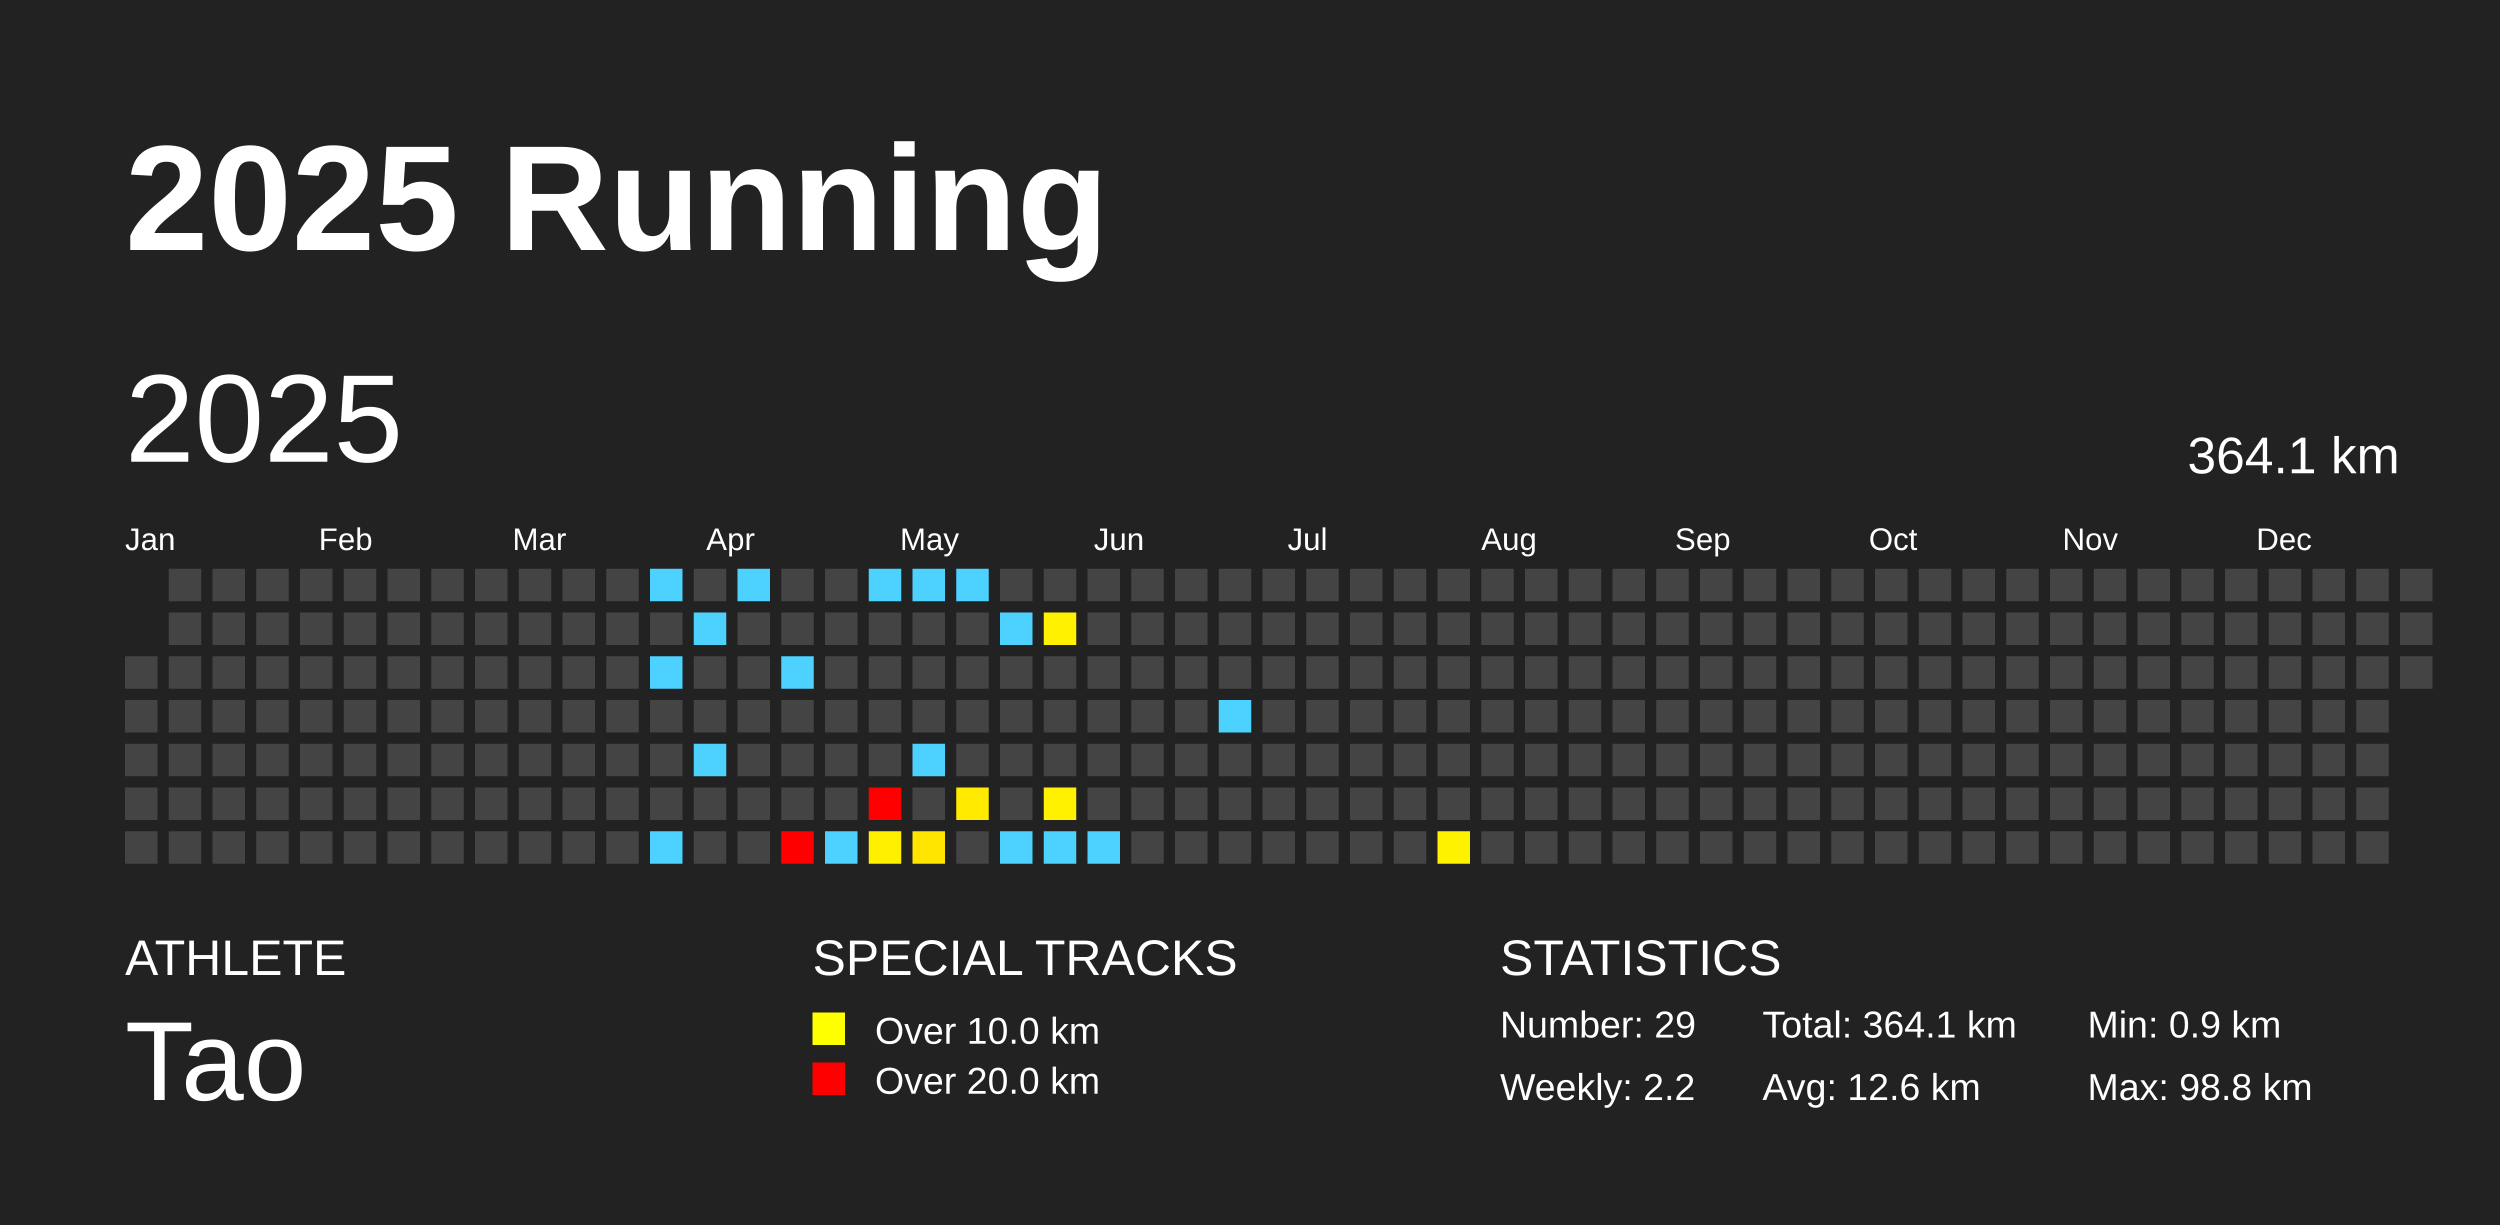
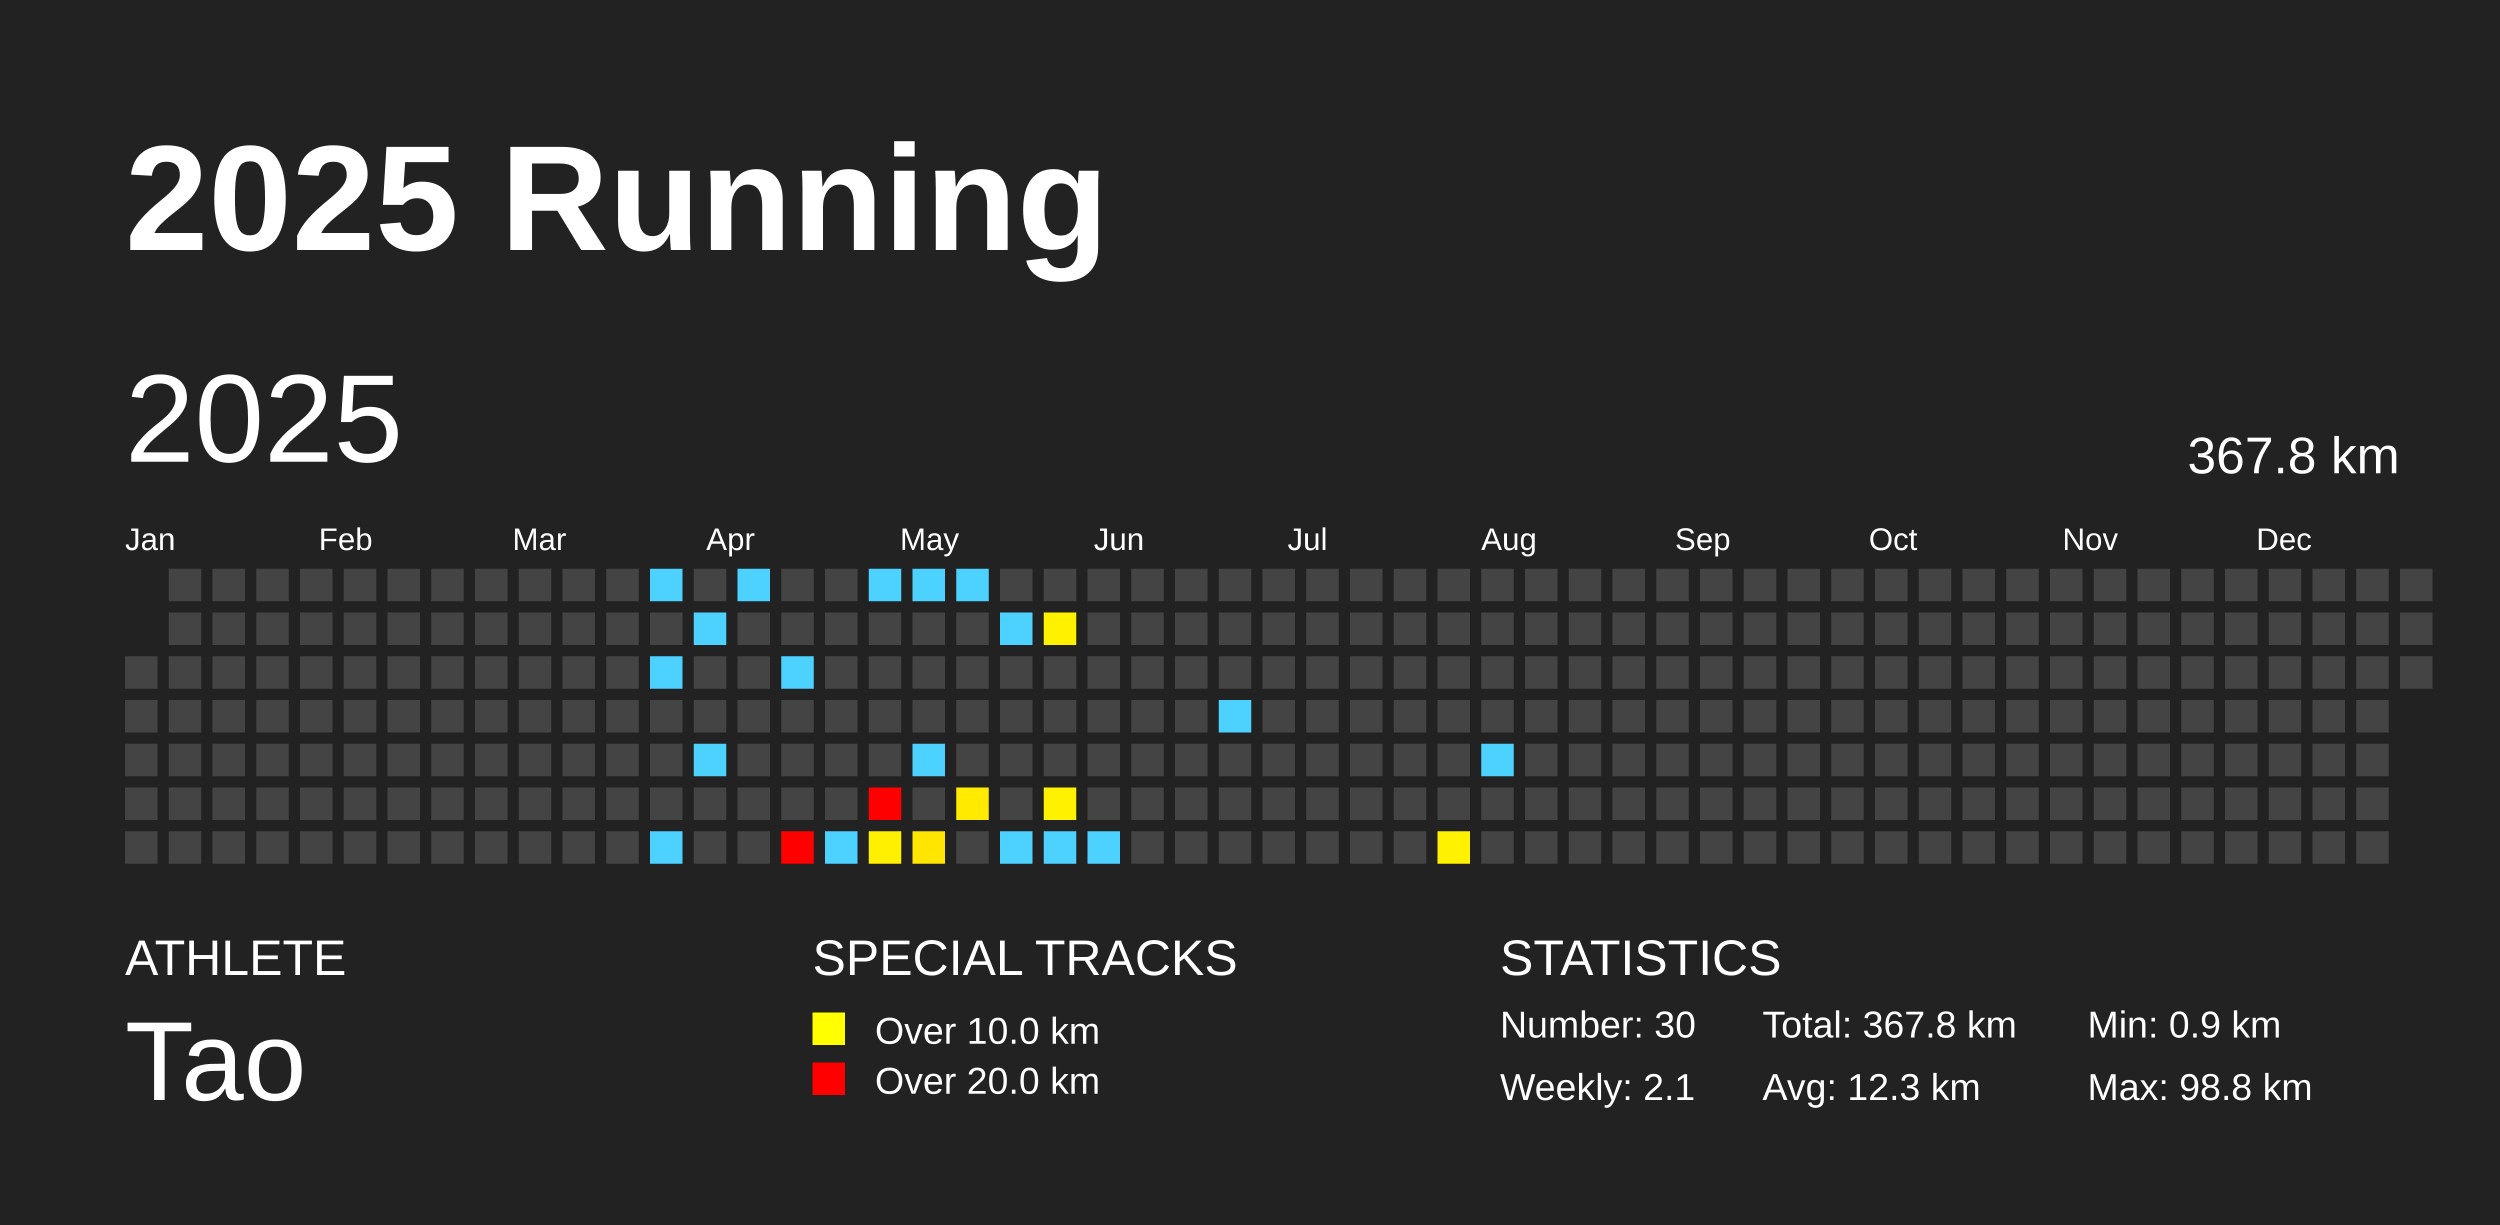
<svg xmlns="http://www.w3.org/2000/svg" baseProfile="full" height="98mm" version="1.1" viewBox="0,0,200,98" width="200mm">
  <defs />
  <rect fill="#222222" height="98" width="200" x="0" y="0" />
  <text fill="#FFFFFF" style="font-size:12px; font-family:Arial; font-weight:bold;" x="10" y="20">2025 Running</text>
  <text fill="#FFFFFF" style="font-size:4px; font-family:Arial" x="10" y="78">ATHLETE</text>
  <text fill="#FFFFFF" style="font-size:9px; font-family:Arial" x="10" y="88">Tao</text>
  <text fill="#FFFFFF" style="font-size:4px; font-family:Arial" x="65" y="78">SPECIAL TRACKS</text>
  <rect fill="yellow" height="2.6" width="2.6" x="65" y="81" />
  <text fill="#FFFFFF" style="font-size:3px; font-family:Arial" x="70" y="83.5">Over 10.0 km</text>
  <rect fill="red" height="2.6" width="2.6" x="65" y="85" />
  <text fill="#FFFFFF" style="font-size:3px; font-family:Arial" x="70" y="87.5">Over 20.0 km</text>
  <text fill="#FFFFFF" style="font-size:4px; font-family:Arial" x="120" y="78">STATISTICS</text>
-   <text fill="#FFFFFF" style="font-size:3px; font-family:Arial" x="120" y="83">Number: 29</text>
-   <text fill="#FFFFFF" style="font-size:3px; font-family:Arial" x="120" y="88">Weekly: 2.2</text>
-   <text fill="#FFFFFF" style="font-size:3px; font-family:Arial" x="141" y="83">Total: 364.1 km</text>
-   <text fill="#FFFFFF" style="font-size:3px; font-family:Arial" x="141" y="88">Avg: 12.6 km</text>
+   <text fill="#FFFFFF" style="font-size:3px; font-family:Arial" x="120" y="83">Number: 30</text>
+   <text fill="#FFFFFF" style="font-size:3px; font-family:Arial" x="120" y="88">Weekly: 2.1</text>
+   <text fill="#FFFFFF" style="font-size:3px; font-family:Arial" x="141" y="83">Total: 367.8 km</text>
+   <text fill="#FFFFFF" style="font-size:3px; font-family:Arial" x="141" y="88">Avg: 12.3 km</text>
  <text fill="#FFFFFF" style="font-size:3px; font-family:Arial" x="167" y="83">Min: 0.9 km</text>
  <text fill="#FFFFFF" style="font-size:3px; font-family:Arial" x="167" y="88">Max: 98.8 km</text>
  <text dominant-baseline="hanging" fill="#FFFFFF" style="font-size:10.0px; font-family:Arial;" x="10" y="30">2025</text>
-   <text dominant-baseline="hanging" fill="#FFFFFF" style="font-size:4.125px; font-family:Arial;" x="175" y="35">364.1 km</text>
+   <text dominant-baseline="hanging" fill="#FFFFFF" style="font-size:4.125px; font-family:Arial;" x="175" y="35">367.8 km</text>
  <text fill="#FFFFFF" style="font-size:2.5px; font-family:Arial" x="10.0" y="44">Jan</text>
  <text fill="#FFFFFF" style="font-size:2.5px; font-family:Arial" x="25.5" y="44">Feb</text>
  <text fill="#FFFFFF" style="font-size:2.5px; font-family:Arial" x="41.0" y="44">Mar</text>
  <text fill="#FFFFFF" style="font-size:2.5px; font-family:Arial" x="56.5" y="44">Apr</text>
  <text fill="#FFFFFF" style="font-size:2.5px; font-family:Arial" x="72.0" y="44">May</text>
  <text fill="#FFFFFF" style="font-size:2.5px; font-family:Arial" x="87.5" y="44">Jun</text>
  <text fill="#FFFFFF" style="font-size:2.5px; font-family:Arial" x="103.0" y="44">Jul</text>
  <text fill="#FFFFFF" style="font-size:2.5px; font-family:Arial" x="118.5" y="44">Aug</text>
  <text fill="#FFFFFF" style="font-size:2.5px; font-family:Arial" x="134.0" y="44">Sep</text>
  <text fill="#FFFFFF" style="font-size:2.5px; font-family:Arial" x="149.5" y="44">Oct</text>
  <text fill="#FFFFFF" style="font-size:2.5px; font-family:Arial" x="165.0" y="44">Nov</text>
  <text fill="#FFFFFF" style="font-size:2.5px; font-family:Arial" x="180.5" y="44">Dec</text>
  <rect fill="#444444" height="2.6" width="2.6" x="10.0" y="52.5" />
  <rect fill="#444444" height="2.6" width="2.6" x="10.0" y="56.0" />
  <rect fill="#444444" height="2.6" width="2.6" x="10.0" y="59.5" />
  <rect fill="#444444" height="2.6" width="2.6" x="10.0" y="63.0" />
  <rect fill="#444444" height="2.6" width="2.6" x="10.0" y="66.5" />
  <rect fill="#444444" height="2.6" width="2.6" x="13.5" y="45.5" />
  <rect fill="#444444" height="2.6" width="2.6" x="13.5" y="49.0" />
  <rect fill="#444444" height="2.6" width="2.6" x="13.5" y="52.5" />
  <rect fill="#444444" height="2.6" width="2.6" x="13.5" y="56.0" />
  <rect fill="#444444" height="2.6" width="2.6" x="13.5" y="59.5" />
  <rect fill="#444444" height="2.6" width="2.6" x="13.5" y="63.0" />
  <rect fill="#444444" height="2.6" width="2.6" x="13.5" y="66.5" />
  <rect fill="#444444" height="2.6" width="2.6" x="17.0" y="45.5" />
  <rect fill="#444444" height="2.6" width="2.6" x="17.0" y="49.0" />
  <rect fill="#444444" height="2.6" width="2.6" x="17.0" y="52.5" />
  <rect fill="#444444" height="2.6" width="2.6" x="17.0" y="56.0" />
  <rect fill="#444444" height="2.6" width="2.6" x="17.0" y="59.5" />
  <rect fill="#444444" height="2.6" width="2.6" x="17.0" y="63.0" />
  <rect fill="#444444" height="2.6" width="2.6" x="17.0" y="66.5" />
  <rect fill="#444444" height="2.6" width="2.6" x="20.5" y="45.5" />
  <rect fill="#444444" height="2.6" width="2.6" x="20.5" y="49.0" />
  <rect fill="#444444" height="2.6" width="2.6" x="20.5" y="52.5" />
  <rect fill="#444444" height="2.6" width="2.6" x="20.5" y="56.0" />
  <rect fill="#444444" height="2.6" width="2.6" x="20.5" y="59.5" />
  <rect fill="#444444" height="2.6" width="2.6" x="20.5" y="63.0" />
  <rect fill="#444444" height="2.6" width="2.6" x="20.5" y="66.5" />
  <rect fill="#444444" height="2.6" width="2.6" x="24.0" y="45.5" />
  <rect fill="#444444" height="2.6" width="2.6" x="24.0" y="49.0" />
  <rect fill="#444444" height="2.6" width="2.6" x="24.0" y="52.5" />
  <rect fill="#444444" height="2.6" width="2.6" x="24.0" y="56.0" />
  <rect fill="#444444" height="2.6" width="2.6" x="24.0" y="59.5" />
  <rect fill="#444444" height="2.6" width="2.6" x="24.0" y="63.0" />
  <rect fill="#444444" height="2.6" width="2.6" x="24.0" y="66.5" />
  <rect fill="#444444" height="2.6" width="2.6" x="27.5" y="45.5" />
  <rect fill="#444444" height="2.6" width="2.6" x="27.5" y="49.0" />
  <rect fill="#444444" height="2.6" width="2.6" x="27.5" y="52.5" />
  <rect fill="#444444" height="2.6" width="2.6" x="27.5" y="56.0" />
  <rect fill="#444444" height="2.6" width="2.6" x="27.5" y="59.5" />
  <rect fill="#444444" height="2.6" width="2.6" x="27.5" y="63.0" />
  <rect fill="#444444" height="2.6" width="2.6" x="27.5" y="66.5" />
  <rect fill="#444444" height="2.6" width="2.6" x="31.0" y="45.5" />
  <rect fill="#444444" height="2.6" width="2.6" x="31.0" y="49.0" />
  <rect fill="#444444" height="2.6" width="2.6" x="31.0" y="52.5" />
  <rect fill="#444444" height="2.6" width="2.6" x="31.0" y="56.0" />
  <rect fill="#444444" height="2.6" width="2.6" x="31.0" y="59.5" />
  <rect fill="#444444" height="2.6" width="2.6" x="31.0" y="63.0" />
  <rect fill="#444444" height="2.6" width="2.6" x="31.0" y="66.5" />
  <rect fill="#444444" height="2.6" width="2.6" x="34.5" y="45.5" />
  <rect fill="#444444" height="2.6" width="2.6" x="34.5" y="49.0" />
  <rect fill="#444444" height="2.6" width="2.6" x="34.5" y="52.5" />
  <rect fill="#444444" height="2.6" width="2.6" x="34.5" y="56.0" />
  <rect fill="#444444" height="2.6" width="2.6" x="34.5" y="59.5" />
  <rect fill="#444444" height="2.6" width="2.6" x="34.5" y="63.0" />
  <rect fill="#444444" height="2.6" width="2.6" x="34.5" y="66.5" />
  <rect fill="#444444" height="2.6" width="2.6" x="38.0" y="45.5" />
  <rect fill="#444444" height="2.6" width="2.6" x="38.0" y="49.0" />
  <rect fill="#444444" height="2.6" width="2.6" x="38.0" y="52.5" />
  <rect fill="#444444" height="2.6" width="2.6" x="38.0" y="56.0" />
  <rect fill="#444444" height="2.6" width="2.6" x="38.0" y="59.5" />
  <rect fill="#444444" height="2.6" width="2.6" x="38.0" y="63.0" />
  <rect fill="#444444" height="2.6" width="2.6" x="38.0" y="66.5" />
  <rect fill="#444444" height="2.6" width="2.6" x="41.5" y="45.5" />
  <rect fill="#444444" height="2.6" width="2.6" x="41.5" y="49.0" />
  <rect fill="#444444" height="2.6" width="2.6" x="41.5" y="52.5" />
  <rect fill="#444444" height="2.6" width="2.6" x="41.5" y="56.0" />
  <rect fill="#444444" height="2.6" width="2.6" x="41.5" y="59.5" />
  <rect fill="#444444" height="2.6" width="2.6" x="41.5" y="63.0" />
  <rect fill="#444444" height="2.6" width="2.6" x="41.5" y="66.5" />
  <rect fill="#444444" height="2.6" width="2.6" x="45.0" y="45.5" />
  <rect fill="#444444" height="2.6" width="2.6" x="45.0" y="49.0" />
  <rect fill="#444444" height="2.6" width="2.6" x="45.0" y="52.5" />
  <rect fill="#444444" height="2.6" width="2.6" x="45.0" y="56.0" />
  <rect fill="#444444" height="2.6" width="2.6" x="45.0" y="59.5" />
  <rect fill="#444444" height="2.6" width="2.6" x="45.0" y="63.0" />
  <rect fill="#444444" height="2.6" width="2.6" x="45.0" y="66.5" />
  <rect fill="#444444" height="2.6" width="2.6" x="48.5" y="45.5" />
  <rect fill="#444444" height="2.6" width="2.6" x="48.5" y="49.0" />
  <rect fill="#444444" height="2.6" width="2.6" x="48.5" y="52.5" />
  <rect fill="#444444" height="2.6" width="2.6" x="48.5" y="56.0" />
  <rect fill="#444444" height="2.6" width="2.6" x="48.5" y="59.5" />
  <rect fill="#444444" height="2.6" width="2.6" x="48.5" y="63.0" />
  <rect fill="#444444" height="2.6" width="2.6" x="48.5" y="66.5" />
  <rect fill="#4dd2ff" height="2.6" width="2.6" x="52.0" y="45.5" />
  <rect fill="#444444" height="2.6" width="2.6" x="52.0" y="49.0" />
  <rect fill="#4dd2ff" height="2.6" width="2.6" x="52.0" y="52.5" />
  <rect fill="#444444" height="2.6" width="2.6" x="52.0" y="56.0" />
  <rect fill="#444444" height="2.6" width="2.6" x="52.0" y="59.5" />
  <rect fill="#444444" height="2.6" width="2.6" x="52.0" y="63.0" />
  <rect fill="#4dd2ff" height="2.6" width="2.6" x="52.0" y="66.5" />
  <rect fill="#444444" height="2.6" width="2.6" x="55.5" y="45.5" />
  <rect fill="#4dd2ff" height="2.6" width="2.6" x="55.5" y="49.0" />
  <rect fill="#444444" height="2.6" width="2.6" x="55.5" y="52.5" />
  <rect fill="#444444" height="2.6" width="2.6" x="55.5" y="56.0" />
  <rect fill="#4dd2ff" height="2.6" width="2.6" x="55.5" y="59.5" />
  <rect fill="#444444" height="2.6" width="2.6" x="55.5" y="63.0" />
  <rect fill="#444444" height="2.6" width="2.6" x="55.5" y="66.5" />
  <rect fill="#4dd2ff" height="2.6" width="2.6" x="59.0" y="45.5" />
  <rect fill="#444444" height="2.6" width="2.6" x="59.0" y="49.0" />
  <rect fill="#444444" height="2.6" width="2.6" x="59.0" y="52.5" />
  <rect fill="#444444" height="2.6" width="2.6" x="59.0" y="56.0" />
  <rect fill="#444444" height="2.6" width="2.6" x="59.0" y="59.5" />
  <rect fill="#444444" height="2.6" width="2.6" x="59.0" y="63.0" />
  <rect fill="#444444" height="2.6" width="2.6" x="59.0" y="66.5" />
  <rect fill="#444444" height="2.6" width="2.6" x="62.5" y="45.5" />
  <rect fill="#444444" height="2.6" width="2.6" x="62.5" y="49.0" />
  <rect fill="#4dd2ff" height="2.6" width="2.6" x="62.5" y="52.5" />
  <rect fill="#444444" height="2.6" width="2.6" x="62.5" y="56.0" />
  <rect fill="#444444" height="2.6" width="2.6" x="62.5" y="59.5" />
  <rect fill="#444444" height="2.6" width="2.6" x="62.5" y="63.0" />
  <rect fill="red" height="2.6" width="2.6" x="62.5" y="66.5" />
  <rect fill="#444444" height="2.6" width="2.6" x="66.0" y="45.5" />
  <rect fill="#444444" height="2.6" width="2.6" x="66.0" y="49.0" />
  <rect fill="#444444" height="2.6" width="2.6" x="66.0" y="52.5" />
  <rect fill="#444444" height="2.6" width="2.6" x="66.0" y="56.0" />
  <rect fill="#444444" height="2.6" width="2.6" x="66.0" y="59.5" />
  <rect fill="#444444" height="2.6" width="2.6" x="66.0" y="63.0" />
  <rect fill="#4dd2ff" height="2.6" width="2.6" x="66.0" y="66.5" />
  <rect fill="#4dd2ff" height="2.6" width="2.6" x="69.5" y="45.5" />
  <rect fill="#444444" height="2.6" width="2.6" x="69.5" y="49.0" />
  <rect fill="#444444" height="2.6" width="2.6" x="69.5" y="52.5" />
  <rect fill="#444444" height="2.6" width="2.6" x="69.5" y="56.0" />
  <rect fill="#444444" height="2.6" width="2.6" x="69.5" y="59.5" />
  <rect fill="red" height="2.6" width="2.6" x="69.5" y="63.0" />
  <rect fill="#fff000" height="2.6" width="2.6" x="69.5" y="66.5" />
  <rect fill="#4dd2ff" height="2.6" width="2.6" x="73.0" y="45.5" />
  <rect fill="#444444" height="2.6" width="2.6" x="73.0" y="49.0" />
  <rect fill="#444444" height="2.6" width="2.6" x="73.0" y="52.5" />
  <rect fill="#444444" height="2.6" width="2.6" x="73.0" y="56.0" />
  <rect fill="#4dd2ff" height="2.6" width="2.6" x="73.0" y="59.5" />
  <rect fill="#444444" height="2.6" width="2.6" x="73.0" y="63.0" />
  <rect fill="#ffe500" height="2.6" width="2.6" x="73.0" y="66.5" />
  <rect fill="#4dd2ff" height="2.6" width="2.6" x="76.5" y="45.5" />
  <rect fill="#444444" height="2.6" width="2.6" x="76.5" y="49.0" />
  <rect fill="#444444" height="2.6" width="2.6" x="76.5" y="52.5" />
  <rect fill="#444444" height="2.6" width="2.6" x="76.5" y="56.0" />
  <rect fill="#444444" height="2.6" width="2.6" x="76.5" y="59.5" />
  <rect fill="#ffea00" height="2.6" width="2.6" x="76.5" y="63.0" />
  <rect fill="#444444" height="2.6" width="2.6" x="76.5" y="66.5" />
  <rect fill="#444444" height="2.6" width="2.6" x="80.0" y="45.5" />
  <rect fill="#4dd2ff" height="2.6" width="2.6" x="80.0" y="49.0" />
  <rect fill="#444444" height="2.6" width="2.6" x="80.0" y="52.5" />
  <rect fill="#444444" height="2.6" width="2.6" x="80.0" y="56.0" />
  <rect fill="#444444" height="2.6" width="2.6" x="80.0" y="59.5" />
  <rect fill="#444444" height="2.6" width="2.6" x="80.0" y="63.0" />
  <rect fill="#4dd2ff" height="2.6" width="2.6" x="80.0" y="66.5" />
  <rect fill="#444444" height="2.6" width="2.6" x="83.5" y="45.5" />
  <rect fill="#fff100" height="2.6" width="2.6" x="83.5" y="49.0" />
  <rect fill="#444444" height="2.6" width="2.6" x="83.5" y="52.5" />
  <rect fill="#444444" height="2.6" width="2.6" x="83.5" y="56.0" />
  <rect fill="#444444" height="2.6" width="2.6" x="83.5" y="59.5" />
  <rect fill="#fff100" height="2.6" width="2.6" x="83.5" y="63.0" />
  <rect fill="#4dd2ff" height="2.6" width="2.6" x="83.5" y="66.5" />
  <rect fill="#444444" height="2.6" width="2.6" x="87.0" y="45.5" />
  <rect fill="#444444" height="2.6" width="2.6" x="87.0" y="49.0" />
  <rect fill="#444444" height="2.6" width="2.6" x="87.0" y="52.5" />
  <rect fill="#444444" height="2.6" width="2.6" x="87.0" y="56.0" />
  <rect fill="#444444" height="2.6" width="2.6" x="87.0" y="59.5" />
  <rect fill="#444444" height="2.6" width="2.6" x="87.0" y="63.0" />
  <rect fill="#4dd2ff" height="2.6" width="2.6" x="87.0" y="66.5" />
  <rect fill="#444444" height="2.6" width="2.6" x="90.5" y="45.5" />
  <rect fill="#444444" height="2.6" width="2.6" x="90.5" y="49.0" />
  <rect fill="#444444" height="2.6" width="2.6" x="90.5" y="52.5" />
  <rect fill="#444444" height="2.6" width="2.6" x="90.5" y="56.0" />
  <rect fill="#444444" height="2.6" width="2.6" x="90.5" y="59.5" />
  <rect fill="#444444" height="2.6" width="2.6" x="90.5" y="63.0" />
  <rect fill="#444444" height="2.6" width="2.6" x="90.5" y="66.5" />
  <rect fill="#444444" height="2.6" width="2.6" x="94.0" y="45.5" />
  <rect fill="#444444" height="2.6" width="2.6" x="94.0" y="49.0" />
  <rect fill="#444444" height="2.6" width="2.6" x="94.0" y="52.5" />
  <rect fill="#444444" height="2.6" width="2.6" x="94.0" y="56.0" />
  <rect fill="#444444" height="2.6" width="2.6" x="94.0" y="59.5" />
  <rect fill="#444444" height="2.6" width="2.6" x="94.0" y="63.0" />
  <rect fill="#444444" height="2.6" width="2.6" x="94.0" y="66.5" />
  <rect fill="#444444" height="2.6" width="2.6" x="97.5" y="45.5" />
  <rect fill="#444444" height="2.6" width="2.6" x="97.5" y="49.0" />
  <rect fill="#444444" height="2.6" width="2.6" x="97.5" y="52.5" />
  <rect fill="#4dd2ff" height="2.6" width="2.6" x="97.5" y="56.0" />
  <rect fill="#444444" height="2.6" width="2.6" x="97.5" y="59.5" />
  <rect fill="#444444" height="2.6" width="2.6" x="97.5" y="63.0" />
  <rect fill="#444444" height="2.6" width="2.6" x="97.5" y="66.5" />
  <rect fill="#444444" height="2.6" width="2.6" x="101.0" y="45.5" />
  <rect fill="#444444" height="2.6" width="2.6" x="101.0" y="49.0" />
  <rect fill="#444444" height="2.6" width="2.6" x="101.0" y="52.5" />
  <rect fill="#444444" height="2.6" width="2.6" x="101.0" y="56.0" />
  <rect fill="#444444" height="2.6" width="2.6" x="101.0" y="59.5" />
  <rect fill="#444444" height="2.6" width="2.6" x="101.0" y="63.0" />
  <rect fill="#444444" height="2.6" width="2.6" x="101.0" y="66.5" />
  <rect fill="#444444" height="2.6" width="2.6" x="104.5" y="45.5" />
  <rect fill="#444444" height="2.6" width="2.6" x="104.5" y="49.0" />
  <rect fill="#444444" height="2.6" width="2.6" x="104.5" y="52.5" />
  <rect fill="#444444" height="2.6" width="2.6" x="104.5" y="56.0" />
  <rect fill="#444444" height="2.6" width="2.6" x="104.5" y="59.5" />
  <rect fill="#444444" height="2.6" width="2.6" x="104.5" y="63.0" />
  <rect fill="#444444" height="2.6" width="2.6" x="104.5" y="66.5" />
  <rect fill="#444444" height="2.6" width="2.6" x="108.0" y="45.5" />
  <rect fill="#444444" height="2.6" width="2.6" x="108.0" y="49.0" />
  <rect fill="#444444" height="2.6" width="2.6" x="108.0" y="52.5" />
  <rect fill="#444444" height="2.6" width="2.6" x="108.0" y="56.0" />
  <rect fill="#444444" height="2.6" width="2.6" x="108.0" y="59.5" />
  <rect fill="#444444" height="2.6" width="2.6" x="108.0" y="63.0" />
  <rect fill="#444444" height="2.6" width="2.6" x="108.0" y="66.5" />
  <rect fill="#444444" height="2.6" width="2.6" x="111.5" y="45.5" />
  <rect fill="#444444" height="2.6" width="2.6" x="111.5" y="49.0" />
  <rect fill="#444444" height="2.6" width="2.6" x="111.5" y="52.5" />
  <rect fill="#444444" height="2.6" width="2.6" x="111.5" y="56.0" />
  <rect fill="#444444" height="2.6" width="2.6" x="111.5" y="59.5" />
  <rect fill="#444444" height="2.6" width="2.6" x="111.5" y="63.0" />
  <rect fill="#444444" height="2.6" width="2.6" x="111.5" y="66.5" />
  <rect fill="#444444" height="2.6" width="2.6" x="115.0" y="45.5" />
  <rect fill="#444444" height="2.6" width="2.6" x="115.0" y="49.0" />
  <rect fill="#444444" height="2.6" width="2.6" x="115.0" y="52.5" />
  <rect fill="#444444" height="2.6" width="2.6" x="115.0" y="56.0" />
  <rect fill="#444444" height="2.6" width="2.6" x="115.0" y="59.5" />
  <rect fill="#444444" height="2.6" width="2.6" x="115.0" y="63.0" />
  <rect fill="#fff200" height="2.6" width="2.6" x="115.0" y="66.5" />
  <rect fill="#444444" height="2.6" width="2.6" x="118.5" y="45.5" />
  <rect fill="#444444" height="2.6" width="2.6" x="118.5" y="49.0" />
  <rect fill="#444444" height="2.6" width="2.6" x="118.5" y="52.5" />
  <rect fill="#444444" height="2.6" width="2.6" x="118.5" y="56.0" />
-   <rect fill="#444444" height="2.6" width="2.6" x="118.5" y="59.5" />
+   <rect fill="#4dd2ff" height="2.6" width="2.6" x="118.5" y="59.5" />
  <rect fill="#444444" height="2.6" width="2.6" x="118.5" y="63.0" />
  <rect fill="#444444" height="2.6" width="2.6" x="118.5" y="66.5" />
  <rect fill="#444444" height="2.6" width="2.6" x="122.0" y="45.5" />
  <rect fill="#444444" height="2.6" width="2.6" x="122.0" y="49.0" />
  <rect fill="#444444" height="2.6" width="2.6" x="122.0" y="52.5" />
  <rect fill="#444444" height="2.6" width="2.6" x="122.0" y="56.0" />
  <rect fill="#444444" height="2.6" width="2.6" x="122.0" y="59.5" />
  <rect fill="#444444" height="2.6" width="2.6" x="122.0" y="63.0" />
  <rect fill="#444444" height="2.6" width="2.6" x="122.0" y="66.5" />
  <rect fill="#444444" height="2.6" width="2.6" x="125.5" y="45.5" />
  <rect fill="#444444" height="2.6" width="2.6" x="125.5" y="49.0" />
  <rect fill="#444444" height="2.6" width="2.6" x="125.5" y="52.5" />
  <rect fill="#444444" height="2.6" width="2.6" x="125.5" y="56.0" />
  <rect fill="#444444" height="2.6" width="2.6" x="125.5" y="59.5" />
  <rect fill="#444444" height="2.6" width="2.6" x="125.5" y="63.0" />
  <rect fill="#444444" height="2.6" width="2.6" x="125.5" y="66.5" />
  <rect fill="#444444" height="2.6" width="2.6" x="129.0" y="45.5" />
  <rect fill="#444444" height="2.6" width="2.6" x="129.0" y="49.0" />
  <rect fill="#444444" height="2.6" width="2.6" x="129.0" y="52.5" />
  <rect fill="#444444" height="2.6" width="2.6" x="129.0" y="56.0" />
  <rect fill="#444444" height="2.6" width="2.6" x="129.0" y="59.5" />
  <rect fill="#444444" height="2.6" width="2.6" x="129.0" y="63.0" />
  <rect fill="#444444" height="2.6" width="2.6" x="129.0" y="66.5" />
  <rect fill="#444444" height="2.6" width="2.6" x="132.5" y="45.5" />
  <rect fill="#444444" height="2.6" width="2.6" x="132.5" y="49.0" />
  <rect fill="#444444" height="2.6" width="2.6" x="132.5" y="52.5" />
  <rect fill="#444444" height="2.6" width="2.6" x="132.5" y="56.0" />
  <rect fill="#444444" height="2.6" width="2.6" x="132.5" y="59.5" />
  <rect fill="#444444" height="2.6" width="2.6" x="132.5" y="63.0" />
  <rect fill="#444444" height="2.6" width="2.6" x="132.5" y="66.5" />
  <rect fill="#444444" height="2.6" width="2.6" x="136.0" y="45.5" />
  <rect fill="#444444" height="2.6" width="2.6" x="136.0" y="49.0" />
  <rect fill="#444444" height="2.6" width="2.6" x="136.0" y="52.5" />
  <rect fill="#444444" height="2.6" width="2.6" x="136.0" y="56.0" />
  <rect fill="#444444" height="2.6" width="2.6" x="136.0" y="59.5" />
  <rect fill="#444444" height="2.6" width="2.6" x="136.0" y="63.0" />
  <rect fill="#444444" height="2.6" width="2.6" x="136.0" y="66.5" />
  <rect fill="#444444" height="2.6" width="2.6" x="139.5" y="45.5" />
  <rect fill="#444444" height="2.6" width="2.6" x="139.5" y="49.0" />
  <rect fill="#444444" height="2.6" width="2.6" x="139.5" y="52.5" />
  <rect fill="#444444" height="2.6" width="2.6" x="139.5" y="56.0" />
  <rect fill="#444444" height="2.6" width="2.6" x="139.5" y="59.5" />
  <rect fill="#444444" height="2.6" width="2.6" x="139.5" y="63.0" />
  <rect fill="#444444" height="2.6" width="2.6" x="139.5" y="66.5" />
  <rect fill="#444444" height="2.6" width="2.6" x="143.0" y="45.5" />
  <rect fill="#444444" height="2.6" width="2.6" x="143.0" y="49.0" />
  <rect fill="#444444" height="2.6" width="2.6" x="143.0" y="52.5" />
  <rect fill="#444444" height="2.6" width="2.6" x="143.0" y="56.0" />
  <rect fill="#444444" height="2.6" width="2.6" x="143.0" y="59.5" />
  <rect fill="#444444" height="2.6" width="2.6" x="143.0" y="63.0" />
  <rect fill="#444444" height="2.6" width="2.6" x="143.0" y="66.5" />
  <rect fill="#444444" height="2.6" width="2.6" x="146.5" y="45.5" />
  <rect fill="#444444" height="2.6" width="2.6" x="146.5" y="49.0" />
  <rect fill="#444444" height="2.6" width="2.6" x="146.5" y="52.5" />
  <rect fill="#444444" height="2.6" width="2.6" x="146.5" y="56.0" />
  <rect fill="#444444" height="2.6" width="2.6" x="146.5" y="59.5" />
  <rect fill="#444444" height="2.6" width="2.6" x="146.5" y="63.0" />
  <rect fill="#444444" height="2.6" width="2.6" x="146.5" y="66.5" />
  <rect fill="#444444" height="2.6" width="2.6" x="150.0" y="45.5" />
  <rect fill="#444444" height="2.6" width="2.6" x="150.0" y="49.0" />
  <rect fill="#444444" height="2.6" width="2.6" x="150.0" y="52.5" />
  <rect fill="#444444" height="2.6" width="2.6" x="150.0" y="56.0" />
  <rect fill="#444444" height="2.6" width="2.6" x="150.0" y="59.5" />
  <rect fill="#444444" height="2.6" width="2.6" x="150.0" y="63.0" />
  <rect fill="#444444" height="2.6" width="2.6" x="150.0" y="66.5" />
  <rect fill="#444444" height="2.6" width="2.6" x="153.5" y="45.5" />
  <rect fill="#444444" height="2.6" width="2.6" x="153.5" y="49.0" />
  <rect fill="#444444" height="2.6" width="2.6" x="153.5" y="52.5" />
  <rect fill="#444444" height="2.6" width="2.6" x="153.5" y="56.0" />
  <rect fill="#444444" height="2.6" width="2.6" x="153.5" y="59.5" />
  <rect fill="#444444" height="2.6" width="2.6" x="153.5" y="63.0" />
  <rect fill="#444444" height="2.6" width="2.6" x="153.5" y="66.5" />
  <rect fill="#444444" height="2.6" width="2.6" x="157.0" y="45.5" />
  <rect fill="#444444" height="2.6" width="2.6" x="157.0" y="49.0" />
  <rect fill="#444444" height="2.6" width="2.6" x="157.0" y="52.5" />
  <rect fill="#444444" height="2.6" width="2.6" x="157.0" y="56.0" />
  <rect fill="#444444" height="2.6" width="2.6" x="157.0" y="59.5" />
  <rect fill="#444444" height="2.6" width="2.6" x="157.0" y="63.0" />
  <rect fill="#444444" height="2.6" width="2.6" x="157.0" y="66.5" />
  <rect fill="#444444" height="2.6" width="2.6" x="160.5" y="45.5" />
  <rect fill="#444444" height="2.6" width="2.6" x="160.5" y="49.0" />
  <rect fill="#444444" height="2.6" width="2.6" x="160.5" y="52.5" />
  <rect fill="#444444" height="2.6" width="2.6" x="160.5" y="56.0" />
  <rect fill="#444444" height="2.6" width="2.6" x="160.5" y="59.5" />
  <rect fill="#444444" height="2.6" width="2.6" x="160.5" y="63.0" />
  <rect fill="#444444" height="2.6" width="2.6" x="160.5" y="66.5" />
  <rect fill="#444444" height="2.6" width="2.6" x="164.0" y="45.5" />
  <rect fill="#444444" height="2.6" width="2.6" x="164.0" y="49.0" />
  <rect fill="#444444" height="2.6" width="2.6" x="164.0" y="52.5" />
  <rect fill="#444444" height="2.6" width="2.6" x="164.0" y="56.0" />
  <rect fill="#444444" height="2.6" width="2.6" x="164.0" y="59.5" />
  <rect fill="#444444" height="2.6" width="2.6" x="164.0" y="63.0" />
  <rect fill="#444444" height="2.6" width="2.6" x="164.0" y="66.5" />
  <rect fill="#444444" height="2.6" width="2.6" x="167.5" y="45.5" />
  <rect fill="#444444" height="2.6" width="2.6" x="167.5" y="49.0" />
  <rect fill="#444444" height="2.6" width="2.6" x="167.5" y="52.5" />
  <rect fill="#444444" height="2.6" width="2.6" x="167.5" y="56.0" />
  <rect fill="#444444" height="2.6" width="2.6" x="167.5" y="59.5" />
  <rect fill="#444444" height="2.6" width="2.6" x="167.5" y="63.0" />
  <rect fill="#444444" height="2.6" width="2.6" x="167.5" y="66.5" />
  <rect fill="#444444" height="2.6" width="2.6" x="171.0" y="45.5" />
  <rect fill="#444444" height="2.6" width="2.6" x="171.0" y="49.0" />
  <rect fill="#444444" height="2.6" width="2.6" x="171.0" y="52.5" />
  <rect fill="#444444" height="2.6" width="2.6" x="171.0" y="56.0" />
  <rect fill="#444444" height="2.6" width="2.6" x="171.0" y="59.5" />
  <rect fill="#444444" height="2.6" width="2.6" x="171.0" y="63.0" />
  <rect fill="#444444" height="2.6" width="2.6" x="171.0" y="66.5" />
  <rect fill="#444444" height="2.6" width="2.6" x="174.5" y="45.5" />
  <rect fill="#444444" height="2.6" width="2.6" x="174.5" y="49.0" />
  <rect fill="#444444" height="2.6" width="2.6" x="174.5" y="52.5" />
  <rect fill="#444444" height="2.6" width="2.6" x="174.5" y="56.0" />
  <rect fill="#444444" height="2.6" width="2.6" x="174.5" y="59.5" />
  <rect fill="#444444" height="2.6" width="2.6" x="174.5" y="63.0" />
  <rect fill="#444444" height="2.6" width="2.6" x="174.5" y="66.5" />
  <rect fill="#444444" height="2.6" width="2.6" x="178.0" y="45.5" />
  <rect fill="#444444" height="2.6" width="2.6" x="178.0" y="49.0" />
  <rect fill="#444444" height="2.6" width="2.6" x="178.0" y="52.5" />
  <rect fill="#444444" height="2.6" width="2.6" x="178.0" y="56.0" />
  <rect fill="#444444" height="2.6" width="2.6" x="178.0" y="59.5" />
  <rect fill="#444444" height="2.6" width="2.6" x="178.0" y="63.0" />
  <rect fill="#444444" height="2.6" width="2.6" x="178.0" y="66.5" />
  <rect fill="#444444" height="2.6" width="2.6" x="181.5" y="45.5" />
  <rect fill="#444444" height="2.6" width="2.6" x="181.5" y="49.0" />
  <rect fill="#444444" height="2.6" width="2.6" x="181.5" y="52.5" />
  <rect fill="#444444" height="2.6" width="2.6" x="181.5" y="56.0" />
  <rect fill="#444444" height="2.6" width="2.6" x="181.5" y="59.5" />
  <rect fill="#444444" height="2.6" width="2.6" x="181.5" y="63.0" />
  <rect fill="#444444" height="2.6" width="2.6" x="181.5" y="66.5" />
  <rect fill="#444444" height="2.6" width="2.6" x="185.0" y="45.5" />
  <rect fill="#444444" height="2.6" width="2.6" x="185.0" y="49.0" />
  <rect fill="#444444" height="2.6" width="2.6" x="185.0" y="52.5" />
  <rect fill="#444444" height="2.6" width="2.6" x="185.0" y="56.0" />
  <rect fill="#444444" height="2.6" width="2.6" x="185.0" y="59.5" />
  <rect fill="#444444" height="2.6" width="2.6" x="185.0" y="63.0" />
  <rect fill="#444444" height="2.6" width="2.6" x="185.0" y="66.5" />
  <rect fill="#444444" height="2.6" width="2.6" x="188.5" y="45.5" />
  <rect fill="#444444" height="2.6" width="2.6" x="188.5" y="49.0" />
  <rect fill="#444444" height="2.6" width="2.6" x="188.5" y="52.5" />
  <rect fill="#444444" height="2.6" width="2.6" x="188.5" y="56.0" />
  <rect fill="#444444" height="2.6" width="2.6" x="188.5" y="59.5" />
  <rect fill="#444444" height="2.6" width="2.6" x="188.5" y="63.0" />
  <rect fill="#444444" height="2.6" width="2.6" x="188.5" y="66.5" />
  <rect fill="#444444" height="2.6" width="2.6" x="192.0" y="45.5" />
  <rect fill="#444444" height="2.6" width="2.6" x="192.0" y="49.0" />
  <rect fill="#444444" height="2.6" width="2.6" x="192.0" y="52.5" />
</svg>
